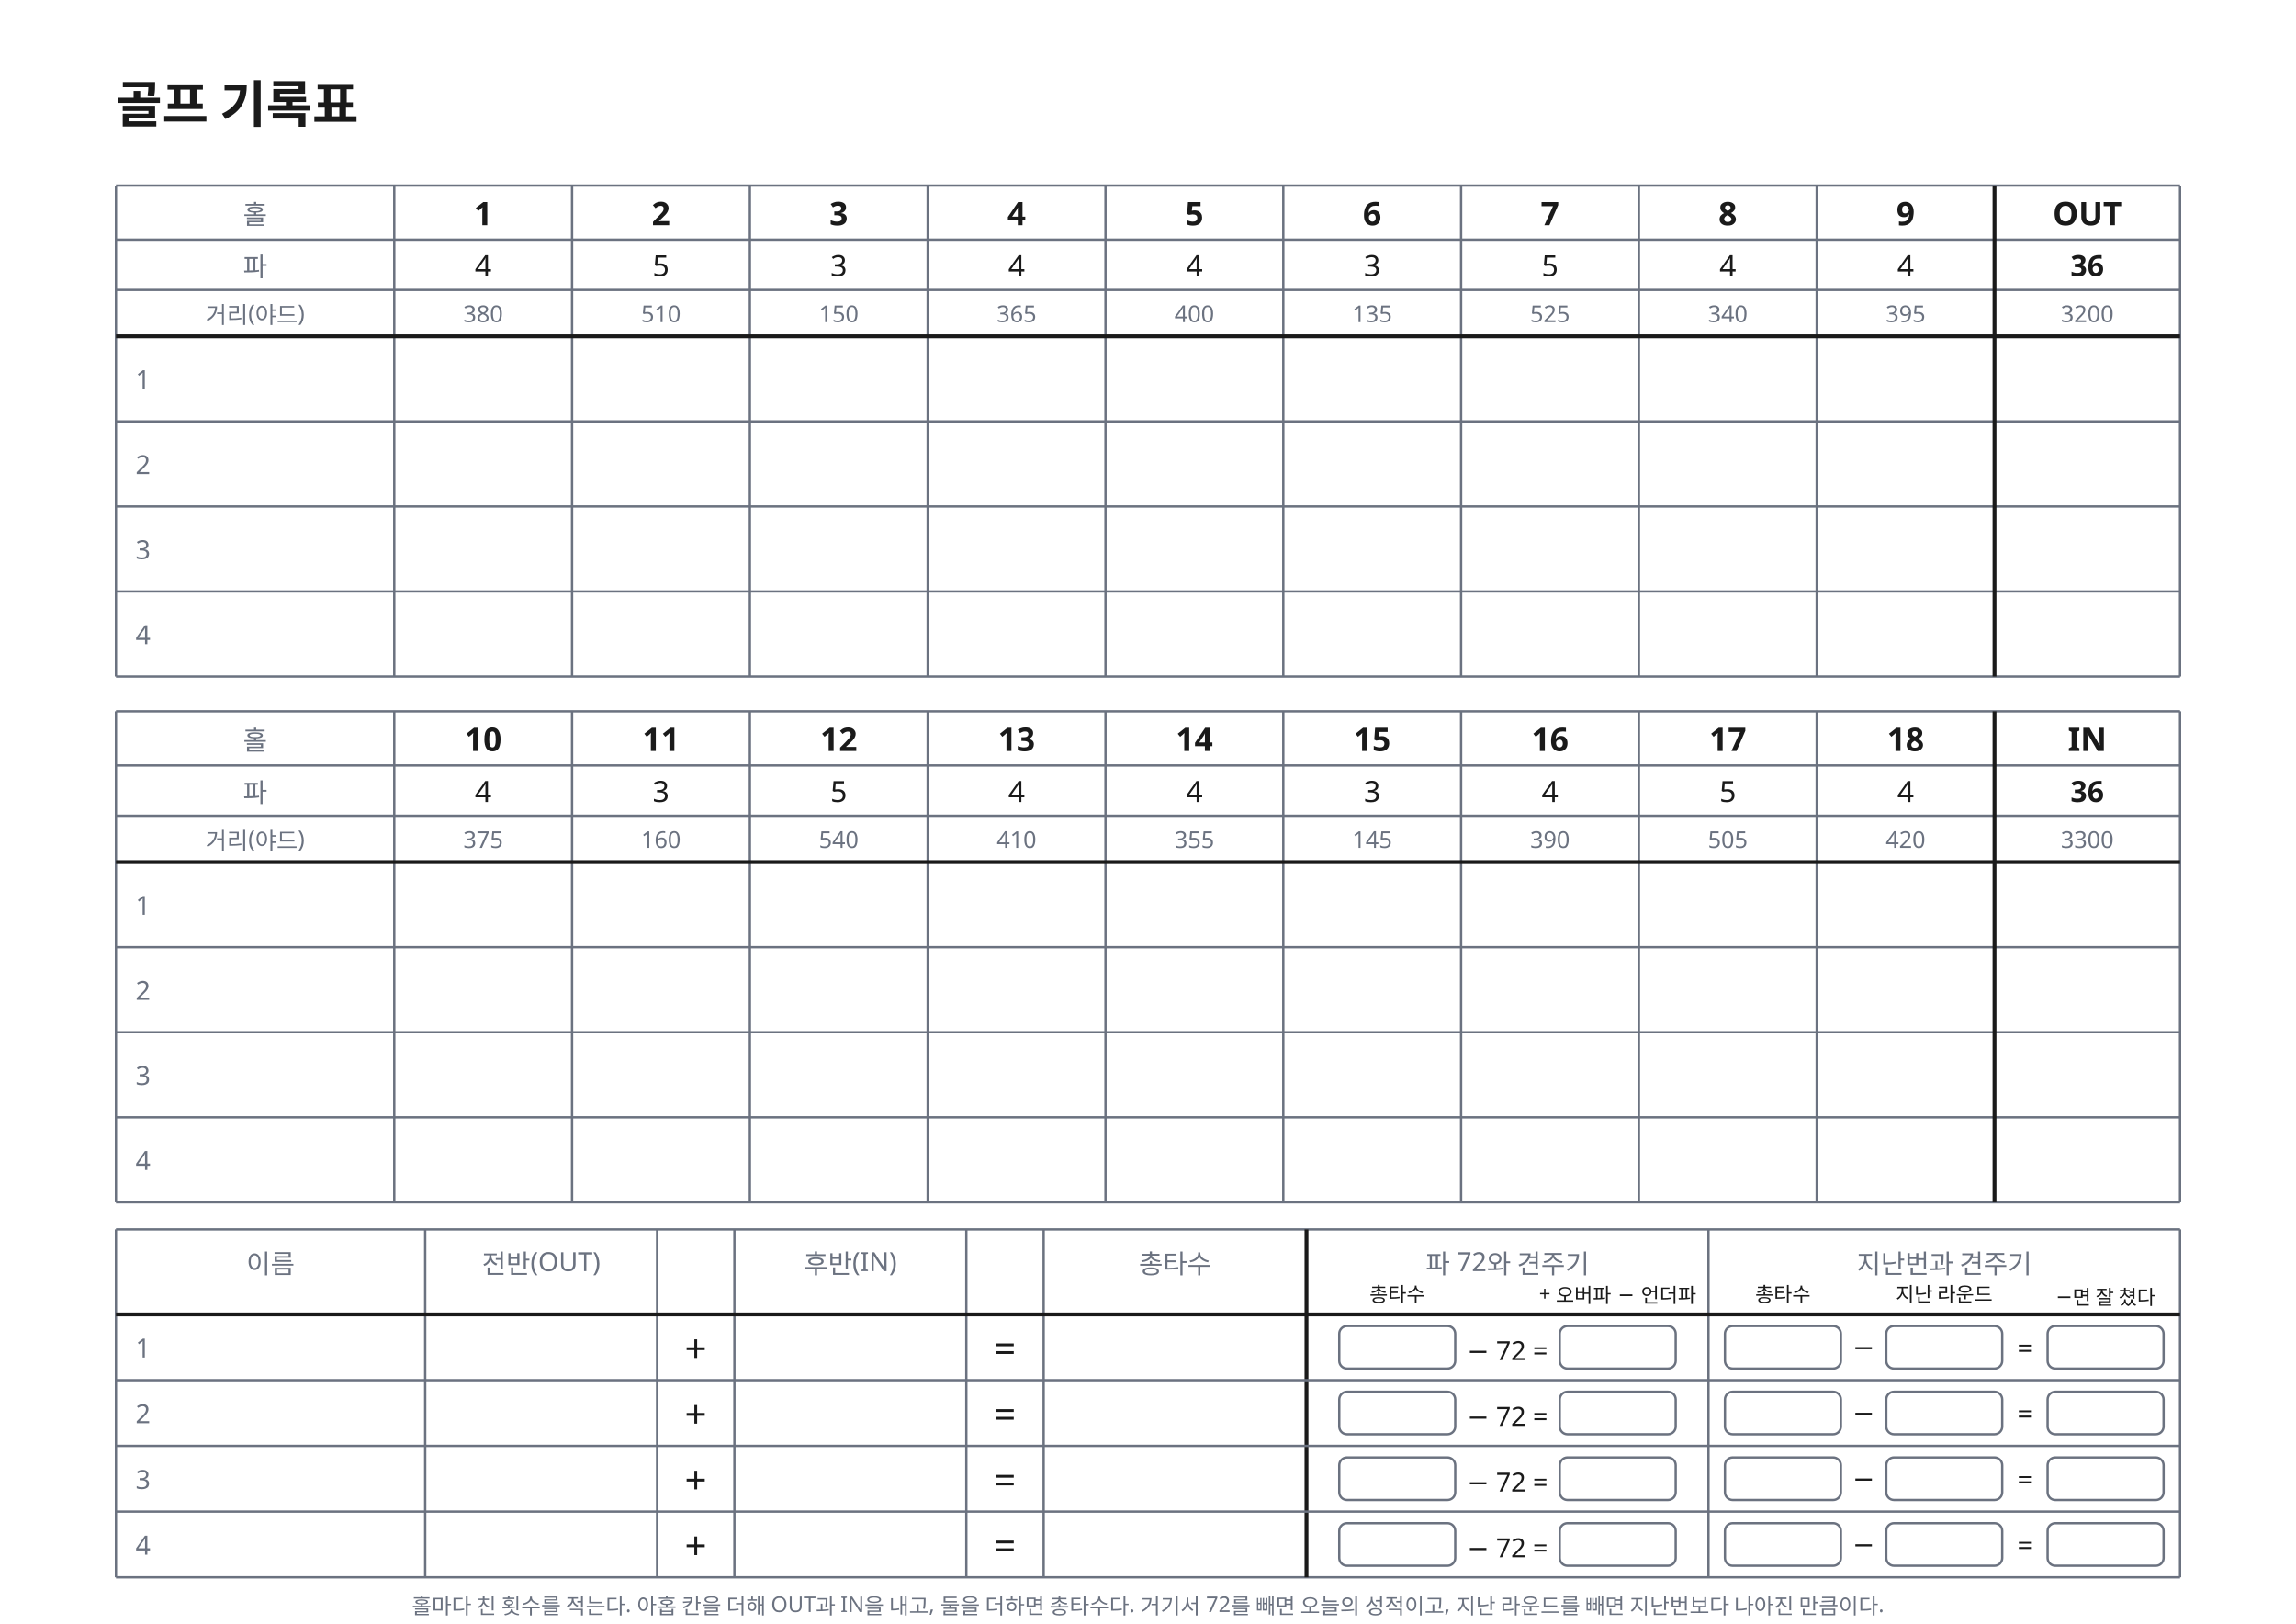
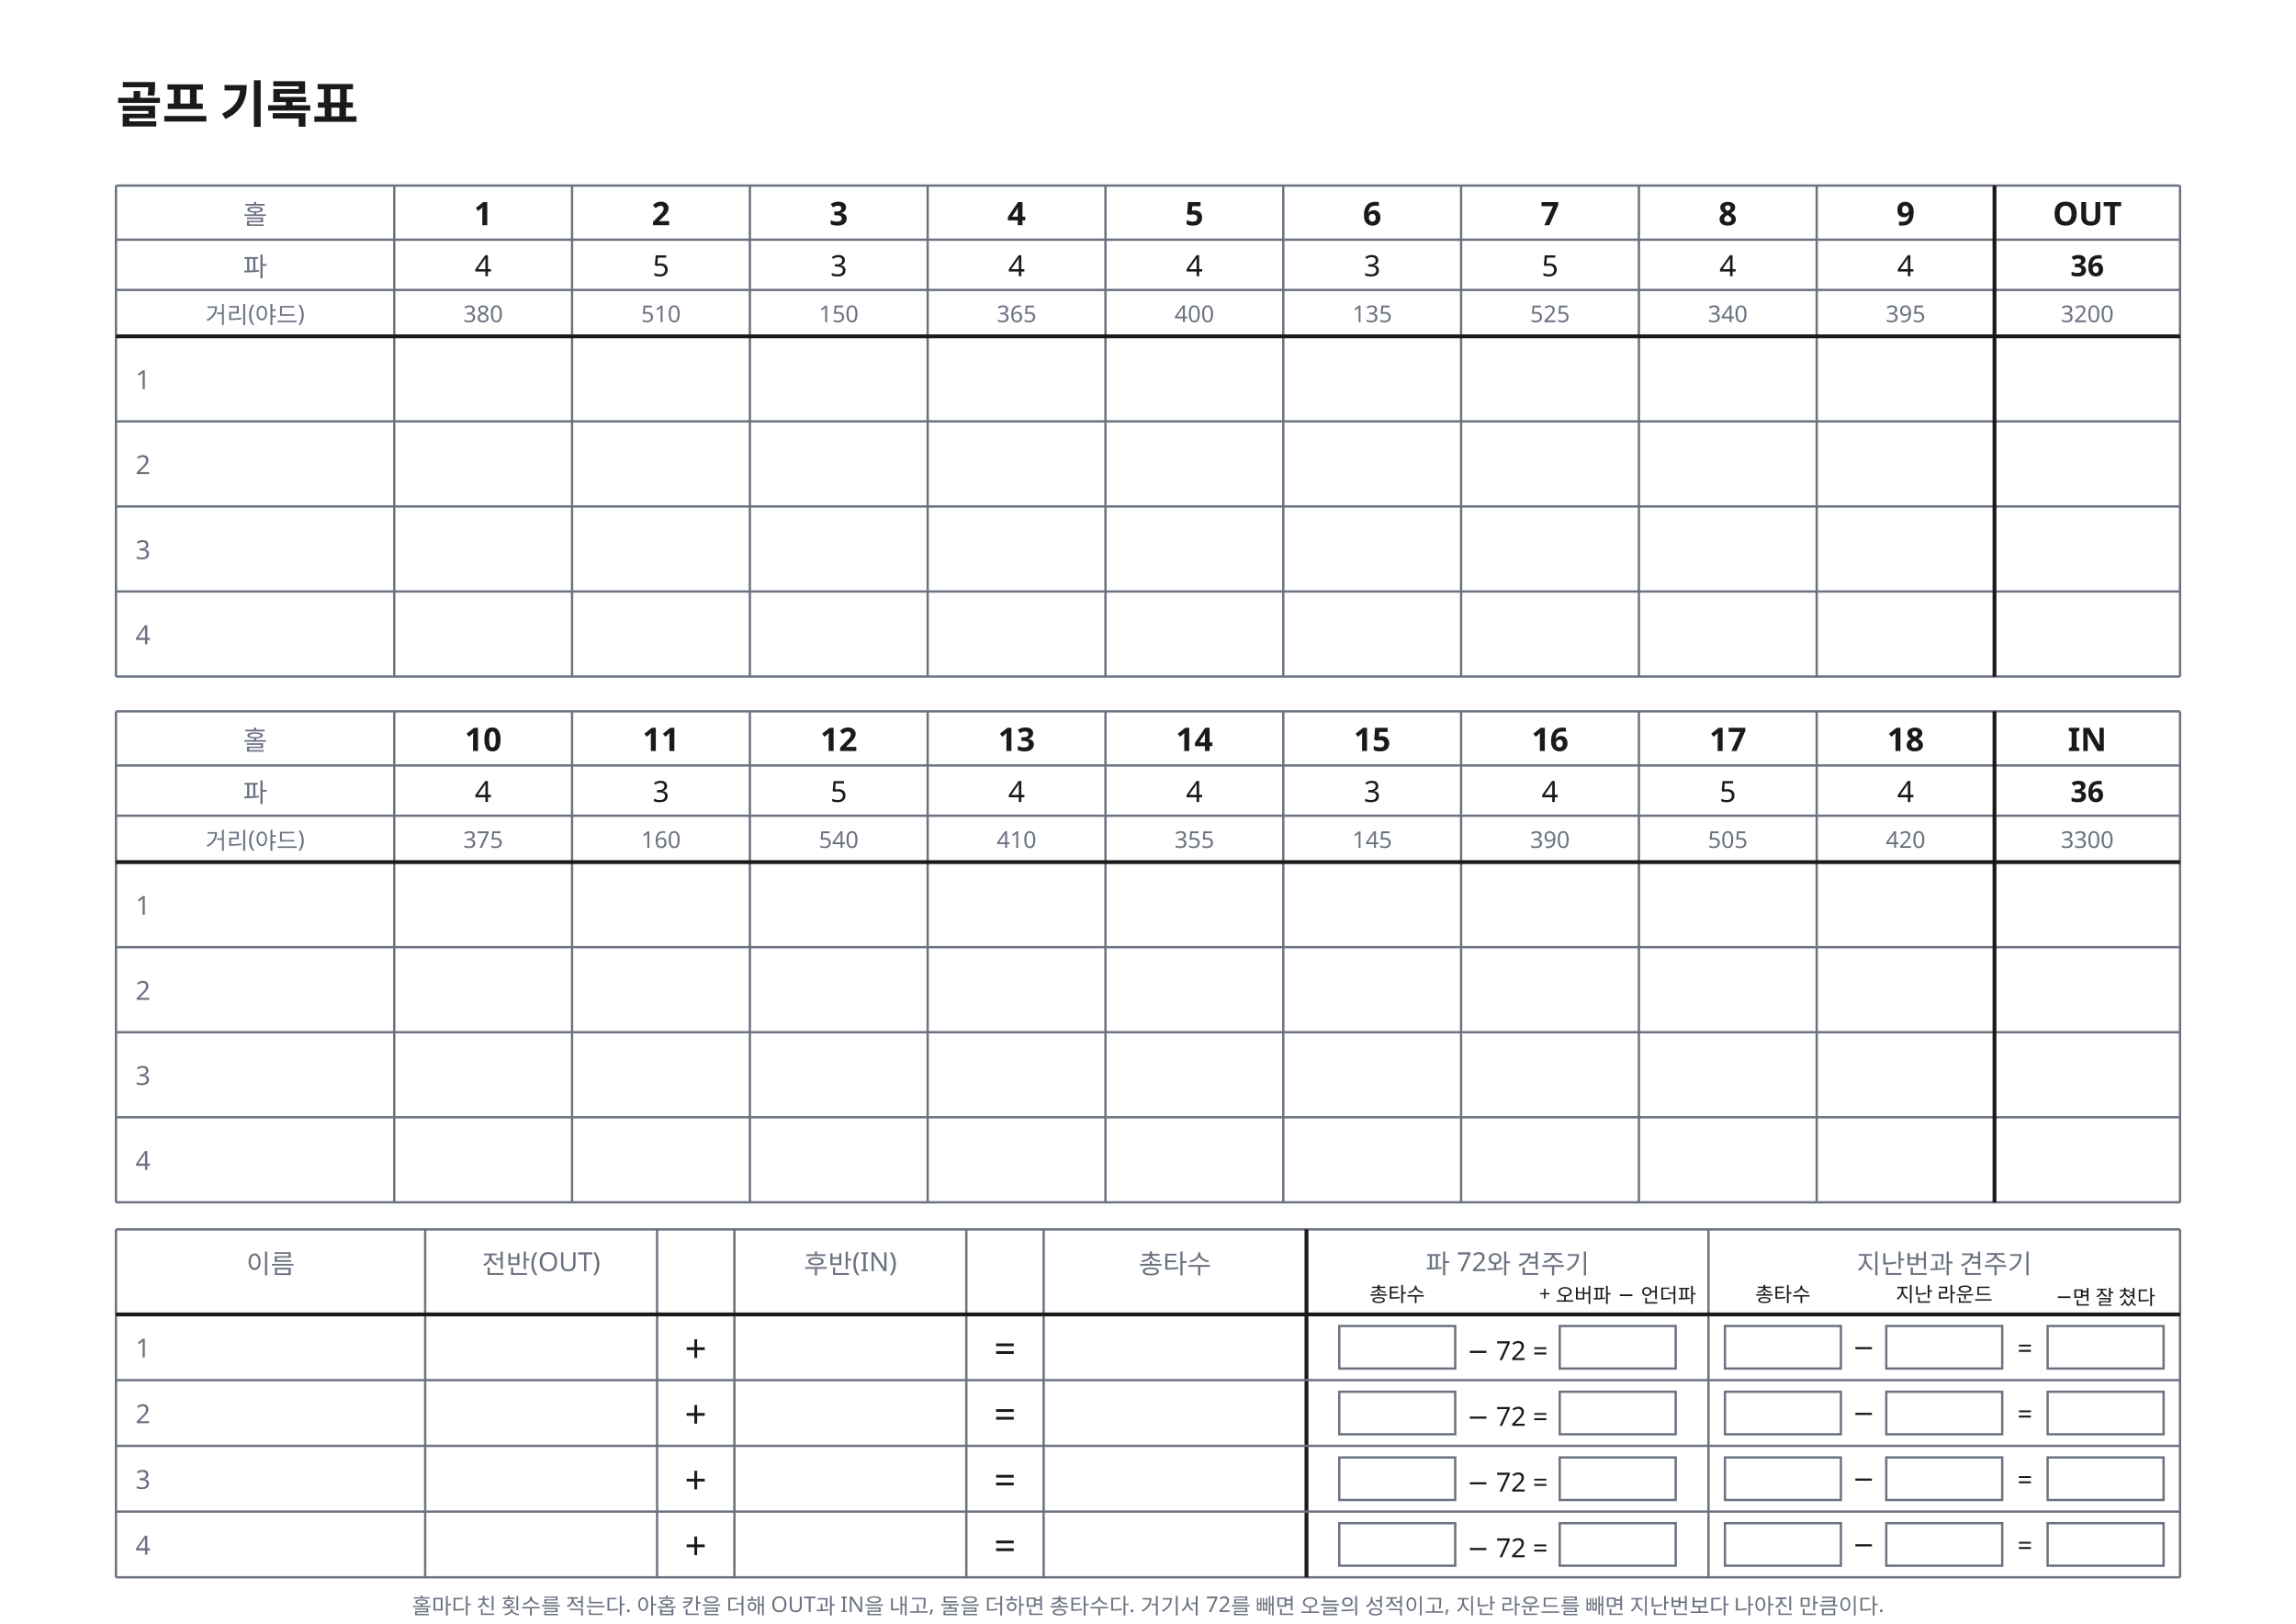
<svg xmlns="http://www.w3.org/2000/svg" width="297mm" height="210mm" viewBox="0 0 297 210" font-family="Noto Sans KR">
  <g id="pc-art" fill="#1a1a1a" stroke="none">
    <text x="15" y="13" font-size="6.5" dominant-baseline="central" text-anchor="start" font-weight="bold">골프 기록표</text>
    <g fill="none" stroke="#6b7280" stroke-width="0.3">
      <line x1="15" y1="24" x2="15" y2="87.5" />
      <line x1="51" y1="24" x2="51" y2="87.5" />
      <line x1="74" y1="24" x2="74" y2="87.5" />
      <line x1="97" y1="24" x2="97" y2="87.5" />
      <line x1="120" y1="24" x2="120" y2="87.5" />
      <line x1="143" y1="24" x2="143" y2="87.5" />
      <line x1="166" y1="24" x2="166" y2="87.5" />
      <line x1="189" y1="24" x2="189" y2="87.5" />
      <line x1="212" y1="24" x2="212" y2="87.5" />
      <line x1="235" y1="24" x2="235" y2="87.5" />
      <line x1="258" y1="24" x2="258" y2="87.5" />
      <line x1="282" y1="24" x2="282" y2="87.5" />
      <line x1="15" y1="24" x2="282" y2="24" />
      <line x1="15" y1="31" x2="282" y2="31" />
      <line x1="15" y1="37.5" x2="282" y2="37.5" />
      <line x1="15" y1="43.5" x2="282" y2="43.5" />
      <line x1="15" y1="54.5" x2="282" y2="54.5" />
      <line x1="15" y1="65.5" x2="282" y2="65.5" />
      <line x1="15" y1="76.5" x2="282" y2="76.5" />
      <line x1="15" y1="87.5" x2="282" y2="87.5" />
      <line x1="15" y1="43.5" x2="282" y2="43.5" stroke="#1a1a1a" stroke-width="0.5" />
      <line x1="258" y1="24" x2="258" y2="87.5" stroke="#1a1a1a" stroke-width="0.5" />
    </g>
    <text x="33" y="27.5" font-size="3.4" dominant-baseline="central" text-anchor="middle" fill="#6b7280">홀</text>
    <text x="62.5" y="27.5" font-size="4.2" dominant-baseline="central" text-anchor="middle" font-weight="bold">1</text>
    <text x="85.5" y="27.5" font-size="4.2" dominant-baseline="central" text-anchor="middle" font-weight="bold">2</text>
    <text x="108.5" y="27.5" font-size="4.2" dominant-baseline="central" text-anchor="middle" font-weight="bold">3</text>
    <text x="131.5" y="27.5" font-size="4.2" dominant-baseline="central" text-anchor="middle" font-weight="bold">4</text>
    <text x="154.5" y="27.5" font-size="4.2" dominant-baseline="central" text-anchor="middle" font-weight="bold">5</text>
    <text x="177.5" y="27.5" font-size="4.2" dominant-baseline="central" text-anchor="middle" font-weight="bold">6</text>
    <text x="200.5" y="27.5" font-size="4.2" dominant-baseline="central" text-anchor="middle" font-weight="bold">7</text>
    <text x="223.5" y="27.5" font-size="4.2" dominant-baseline="central" text-anchor="middle" font-weight="bold">8</text>
    <text x="246.5" y="27.5" font-size="4.2" dominant-baseline="central" text-anchor="middle" font-weight="bold">9</text>
    <text x="270" y="27.5" font-size="4.2" dominant-baseline="central" text-anchor="middle" font-weight="bold">OUT</text>
    <text x="33" y="34.25" font-size="3.4" dominant-baseline="central" text-anchor="middle" fill="#6b7280">파</text>
    <text x="62.5" y="34.25" font-size="3.8" dominant-baseline="central" text-anchor="middle">4</text>
    <text x="85.5" y="34.25" font-size="3.8" dominant-baseline="central" text-anchor="middle">5</text>
    <text x="108.5" y="34.25" font-size="3.8" dominant-baseline="central" text-anchor="middle">3</text>
    <text x="131.5" y="34.25" font-size="3.8" dominant-baseline="central" text-anchor="middle">4</text>
    <text x="154.5" y="34.25" font-size="3.8" dominant-baseline="central" text-anchor="middle">4</text>
    <text x="177.5" y="34.25" font-size="3.8" dominant-baseline="central" text-anchor="middle">3</text>
    <text x="200.5" y="34.25" font-size="3.8" dominant-baseline="central" text-anchor="middle">5</text>
    <text x="223.5" y="34.25" font-size="3.8" dominant-baseline="central" text-anchor="middle">4</text>
    <text x="246.5" y="34.25" font-size="3.8" dominant-baseline="central" text-anchor="middle">4</text>
    <text x="270" y="34.25" font-size="3.8" dominant-baseline="central" text-anchor="middle" font-weight="bold">36</text>
    <text x="33" y="40.5" font-size="3" dominant-baseline="central" text-anchor="middle" fill="#6b7280">거리(야드)</text>
    <text x="62.5" y="40.5" font-size="3" dominant-baseline="central" text-anchor="middle" fill="#6b7280">380</text>
    <text x="85.5" y="40.5" font-size="3" dominant-baseline="central" text-anchor="middle" fill="#6b7280">510</text>
    <text x="108.5" y="40.5" font-size="3" dominant-baseline="central" text-anchor="middle" fill="#6b7280">150</text>
    <text x="131.5" y="40.5" font-size="3" dominant-baseline="central" text-anchor="middle" fill="#6b7280">365</text>
    <text x="154.5" y="40.5" font-size="3" dominant-baseline="central" text-anchor="middle" fill="#6b7280">400</text>
    <text x="177.5" y="40.5" font-size="3" dominant-baseline="central" text-anchor="middle" fill="#6b7280">135</text>
    <text x="200.5" y="40.5" font-size="3" dominant-baseline="central" text-anchor="middle" fill="#6b7280">525</text>
    <text x="223.5" y="40.5" font-size="3" dominant-baseline="central" text-anchor="middle" fill="#6b7280">340</text>
    <text x="246.5" y="40.5" font-size="3" dominant-baseline="central" text-anchor="middle" fill="#6b7280">395</text>
    <text x="270" y="40.5" font-size="3" dominant-baseline="central" text-anchor="middle" fill="#6b7280">3200</text>
    <text x="18.5" y="49" font-size="3.4" dominant-baseline="central" fill="#6b7280" text-anchor="middle">1</text>
    <text x="18.5" y="60" font-size="3.4" dominant-baseline="central" fill="#6b7280" text-anchor="middle">2</text>
    <text x="18.5" y="71" font-size="3.4" dominant-baseline="central" fill="#6b7280" text-anchor="middle">3</text>
    <text x="18.5" y="82" font-size="3.4" dominant-baseline="central" fill="#6b7280" text-anchor="middle">4</text>
    <g fill="none" stroke="#6b7280" stroke-width="0.3">
      <line x1="15" y1="92" x2="15" y2="155.5" />
      <line x1="51" y1="92" x2="51" y2="155.5" />
      <line x1="74" y1="92" x2="74" y2="155.5" />
      <line x1="97" y1="92" x2="97" y2="155.5" />
      <line x1="120" y1="92" x2="120" y2="155.5" />
      <line x1="143" y1="92" x2="143" y2="155.5" />
      <line x1="166" y1="92" x2="166" y2="155.5" />
      <line x1="189" y1="92" x2="189" y2="155.5" />
      <line x1="212" y1="92" x2="212" y2="155.5" />
      <line x1="235" y1="92" x2="235" y2="155.5" />
      <line x1="258" y1="92" x2="258" y2="155.5" />
      <line x1="282" y1="92" x2="282" y2="155.5" />
      <line x1="15" y1="92" x2="282" y2="92" />
      <line x1="15" y1="99" x2="282" y2="99" />
      <line x1="15" y1="105.5" x2="282" y2="105.5" />
      <line x1="15" y1="111.5" x2="282" y2="111.5" />
      <line x1="15" y1="122.5" x2="282" y2="122.5" />
      <line x1="15" y1="133.5" x2="282" y2="133.5" />
      <line x1="15" y1="144.5" x2="282" y2="144.5" />
      <line x1="15" y1="155.5" x2="282" y2="155.5" />
      <line x1="15" y1="111.5" x2="282" y2="111.5" stroke="#1a1a1a" stroke-width="0.5" />
      <line x1="258" y1="92" x2="258" y2="155.5" stroke="#1a1a1a" stroke-width="0.5" />
    </g>
    <text x="33" y="95.5" font-size="3.4" dominant-baseline="central" text-anchor="middle" fill="#6b7280">홀</text>
    <text x="62.5" y="95.5" font-size="4.2" dominant-baseline="central" text-anchor="middle" font-weight="bold">10</text>
    <text x="85.5" y="95.5" font-size="4.2" dominant-baseline="central" text-anchor="middle" font-weight="bold">11</text>
    <text x="108.5" y="95.5" font-size="4.2" dominant-baseline="central" text-anchor="middle" font-weight="bold">12</text>
    <text x="131.5" y="95.5" font-size="4.2" dominant-baseline="central" text-anchor="middle" font-weight="bold">13</text>
    <text x="154.5" y="95.5" font-size="4.2" dominant-baseline="central" text-anchor="middle" font-weight="bold">14</text>
    <text x="177.5" y="95.5" font-size="4.2" dominant-baseline="central" text-anchor="middle" font-weight="bold">15</text>
    <text x="200.5" y="95.5" font-size="4.2" dominant-baseline="central" text-anchor="middle" font-weight="bold">16</text>
    <text x="223.5" y="95.5" font-size="4.2" dominant-baseline="central" text-anchor="middle" font-weight="bold">17</text>
    <text x="246.5" y="95.5" font-size="4.2" dominant-baseline="central" text-anchor="middle" font-weight="bold">18</text>
    <text x="270" y="95.5" font-size="4.2" dominant-baseline="central" text-anchor="middle" font-weight="bold">IN</text>
    <text x="33" y="102.25" font-size="3.4" dominant-baseline="central" text-anchor="middle" fill="#6b7280">파</text>
    <text x="62.5" y="102.25" font-size="3.8" dominant-baseline="central" text-anchor="middle">4</text>
    <text x="85.5" y="102.25" font-size="3.8" dominant-baseline="central" text-anchor="middle">3</text>
    <text x="108.5" y="102.25" font-size="3.8" dominant-baseline="central" text-anchor="middle">5</text>
    <text x="131.5" y="102.25" font-size="3.8" dominant-baseline="central" text-anchor="middle">4</text>
    <text x="154.5" y="102.25" font-size="3.8" dominant-baseline="central" text-anchor="middle">4</text>
    <text x="177.5" y="102.25" font-size="3.8" dominant-baseline="central" text-anchor="middle">3</text>
    <text x="200.5" y="102.25" font-size="3.8" dominant-baseline="central" text-anchor="middle">4</text>
    <text x="223.5" y="102.25" font-size="3.8" dominant-baseline="central" text-anchor="middle">5</text>
    <text x="246.5" y="102.25" font-size="3.8" dominant-baseline="central" text-anchor="middle">4</text>
    <text x="270" y="102.25" font-size="3.8" dominant-baseline="central" text-anchor="middle" font-weight="bold">36</text>
    <text x="33" y="108.5" font-size="3" dominant-baseline="central" text-anchor="middle" fill="#6b7280">거리(야드)</text>
    <text x="62.5" y="108.5" font-size="3" dominant-baseline="central" text-anchor="middle" fill="#6b7280">375</text>
    <text x="85.5" y="108.5" font-size="3" dominant-baseline="central" text-anchor="middle" fill="#6b7280">160</text>
    <text x="108.5" y="108.5" font-size="3" dominant-baseline="central" text-anchor="middle" fill="#6b7280">540</text>
    <text x="131.5" y="108.5" font-size="3" dominant-baseline="central" text-anchor="middle" fill="#6b7280">410</text>
    <text x="154.5" y="108.5" font-size="3" dominant-baseline="central" text-anchor="middle" fill="#6b7280">355</text>
    <text x="177.5" y="108.5" font-size="3" dominant-baseline="central" text-anchor="middle" fill="#6b7280">145</text>
    <text x="200.5" y="108.5" font-size="3" dominant-baseline="central" text-anchor="middle" fill="#6b7280">390</text>
    <text x="223.5" y="108.5" font-size="3" dominant-baseline="central" text-anchor="middle" fill="#6b7280">505</text>
    <text x="246.5" y="108.5" font-size="3" dominant-baseline="central" text-anchor="middle" fill="#6b7280">420</text>
    <text x="270" y="108.5" font-size="3" dominant-baseline="central" text-anchor="middle" fill="#6b7280">3300</text>
    <text x="18.5" y="117" font-size="3.4" dominant-baseline="central" fill="#6b7280" text-anchor="middle">1</text>
    <text x="18.5" y="128" font-size="3.4" dominant-baseline="central" fill="#6b7280" text-anchor="middle">2</text>
    <text x="18.5" y="139" font-size="3.4" dominant-baseline="central" fill="#6b7280" text-anchor="middle">3</text>
    <text x="18.5" y="150" font-size="3.4" dominant-baseline="central" fill="#6b7280" text-anchor="middle">4</text>
    <g fill="none" stroke="#6b7280" stroke-width="0.3">
      <line x1="15" y1="159" x2="15" y2="204" />
      <line x1="55" y1="159" x2="55" y2="204" />
      <line x1="85" y1="159" x2="85" y2="204" />
      <line x1="95" y1="159" x2="95" y2="204" />
      <line x1="125" y1="159" x2="125" y2="204" />
      <line x1="135" y1="159" x2="135" y2="204" />
      <line x1="169" y1="159" x2="169" y2="204" />
      <line x1="221" y1="159" x2="221" y2="204" />
      <line x1="282" y1="159" x2="282" y2="204" />
      <line x1="15" y1="159" x2="282" y2="159" />
      <line x1="15" y1="204" x2="282" y2="204" />
      <line x1="169" y1="159" x2="169" y2="204" stroke="#1a1a1a" stroke-width="0.5" />
      <line x1="15" y1="170" x2="282" y2="170" stroke="#1a1a1a" stroke-width="0.5" />
      <line x1="15" y1="178.5" x2="282" y2="178.5" stroke="#6b7280" stroke-width="0.3" />
      <line x1="15" y1="187" x2="282" y2="187" stroke="#6b7280" stroke-width="0.3" />
      <line x1="15" y1="195.5" x2="282" y2="195.5" stroke="#6b7280" stroke-width="0.3" />
    </g>
    <text x="35" y="163.2" font-size="3.4" dominant-baseline="central" fill="#6b7280" text-anchor="middle">이름</text>
    <text x="70" y="163.2" font-size="3.4" dominant-baseline="central" fill="#6b7280" text-anchor="middle">전반(OUT)</text>
    <text x="110" y="163.2" font-size="3.4" dominant-baseline="central" fill="#6b7280" text-anchor="middle">후반(IN)</text>
    <text x="152" y="163.2" font-size="3.4" dominant-baseline="central" fill="#6b7280" text-anchor="middle">총타수</text>
    <text x="195" y="163.2" font-size="3.4" dominant-baseline="central" fill="#6b7280" text-anchor="middle">파 72와 견주기</text>
    <text x="180.74" y="167.2" font-size="2.6" dominant-baseline="central" fill="#1a1a1a" text-anchor="middle">총타수</text>
    <text x="209.26" y="167.2" font-size="2.6" dominant-baseline="central" fill="#1a1a1a" text-anchor="middle">+ 오버파 − 언더파</text>
    <text x="251.5" y="163.2" font-size="3.4" dominant-baseline="central" fill="#6b7280" text-anchor="middle">지난번과 견주기</text>
    <text x="230.63" y="167.2" font-size="2.6" dominant-baseline="central" fill="#1a1a1a" text-anchor="middle">총타수</text>
    <text x="251.5" y="167.2" font-size="2.6" dominant-baseline="central" fill="#1a1a1a" text-anchor="middle">지난 라운드</text>
    <text x="272.37" y="167.2" font-size="2.6" dominant-baseline="central" fill="#1a1a1a" text-anchor="middle">−면 잘 쳤다</text>
    <text x="18.5" y="174.25" font-size="3.4" dominant-baseline="central" fill="#6b7280" text-anchor="middle">1</text>
    <text x="90" y="174.25" font-size="5" dominant-baseline="central" fill="#1a1a1a" text-anchor="middle">+</text>
    <text x="130" y="174.25" font-size="5" dominant-baseline="central" fill="#1a1a1a" text-anchor="middle">=</text>
-     <rect x="173.24" y="171.5" width="15" height="5.5" fill="none" stroke="#6b7280" stroke-width="0.3" rx="1" />
+     <rect x="173.24" y="171.5" width="15" height="5.5" fill="none" stroke="#6b7280" stroke-width="0.3" />
    <text x="195" y="174.25" font-size="3.4" dominant-baseline="central" fill="#1a1a1a" text-anchor="middle">− 72 =</text>
-     <rect x="201.76" y="171.5" width="15" height="5.5" fill="none" stroke="#6b7280" stroke-width="0.3" rx="1" />
-     <rect x="223.13" y="171.5" width="15" height="5.5" fill="none" stroke="#6b7280" stroke-width="0.3" rx="1" />
+     <rect x="201.76" y="171.5" width="15" height="5.5" fill="none" stroke="#6b7280" stroke-width="0.3" />
+     <rect x="223.13" y="171.5" width="15" height="5.5" fill="none" stroke="#6b7280" stroke-width="0.3" />
    <text x="241.065" y="174.25" font-size="3.4" dominant-baseline="central" fill="#1a1a1a" text-anchor="middle">−</text>
-     <rect x="244" y="171.5" width="15" height="5.5" fill="none" stroke="#6b7280" stroke-width="0.3" rx="1" />
+     <rect x="244" y="171.5" width="15" height="5.5" fill="none" stroke="#6b7280" stroke-width="0.3" />
    <text x="261.935" y="174.25" font-size="3.4" dominant-baseline="central" fill="#1a1a1a" text-anchor="middle">=</text>
-     <rect x="264.87" y="171.5" width="15" height="5.5" fill="none" stroke="#6b7280" stroke-width="0.3" rx="1" />
+     <rect x="264.87" y="171.5" width="15" height="5.5" fill="none" stroke="#6b7280" stroke-width="0.3" />
    <text x="18.5" y="182.75" font-size="3.4" dominant-baseline="central" fill="#6b7280" text-anchor="middle">2</text>
    <text x="90" y="182.75" font-size="5" dominant-baseline="central" fill="#1a1a1a" text-anchor="middle">+</text>
    <text x="130" y="182.75" font-size="5" dominant-baseline="central" fill="#1a1a1a" text-anchor="middle">=</text>
-     <rect x="173.24" y="180" width="15" height="5.5" fill="none" stroke="#6b7280" stroke-width="0.3" rx="1" />
+     <rect x="173.24" y="180" width="15" height="5.5" fill="none" stroke="#6b7280" stroke-width="0.3" />
    <text x="195" y="182.75" font-size="3.4" dominant-baseline="central" fill="#1a1a1a" text-anchor="middle">− 72 =</text>
-     <rect x="201.76" y="180" width="15" height="5.5" fill="none" stroke="#6b7280" stroke-width="0.3" rx="1" />
-     <rect x="223.13" y="180" width="15" height="5.5" fill="none" stroke="#6b7280" stroke-width="0.3" rx="1" />
+     <rect x="201.76" y="180" width="15" height="5.5" fill="none" stroke="#6b7280" stroke-width="0.3" />
+     <rect x="223.13" y="180" width="15" height="5.5" fill="none" stroke="#6b7280" stroke-width="0.3" />
    <text x="241.065" y="182.75" font-size="3.4" dominant-baseline="central" fill="#1a1a1a" text-anchor="middle">−</text>
-     <rect x="244" y="180" width="15" height="5.5" fill="none" stroke="#6b7280" stroke-width="0.3" rx="1" />
+     <rect x="244" y="180" width="15" height="5.5" fill="none" stroke="#6b7280" stroke-width="0.3" />
    <text x="261.935" y="182.75" font-size="3.4" dominant-baseline="central" fill="#1a1a1a" text-anchor="middle">=</text>
-     <rect x="264.87" y="180" width="15" height="5.5" fill="none" stroke="#6b7280" stroke-width="0.3" rx="1" />
+     <rect x="264.87" y="180" width="15" height="5.5" fill="none" stroke="#6b7280" stroke-width="0.3" />
    <text x="18.5" y="191.25" font-size="3.4" dominant-baseline="central" fill="#6b7280" text-anchor="middle">3</text>
    <text x="90" y="191.25" font-size="5" dominant-baseline="central" fill="#1a1a1a" text-anchor="middle">+</text>
    <text x="130" y="191.25" font-size="5" dominant-baseline="central" fill="#1a1a1a" text-anchor="middle">=</text>
-     <rect x="173.24" y="188.5" width="15" height="5.5" fill="none" stroke="#6b7280" stroke-width="0.3" rx="1" />
+     <rect x="173.24" y="188.5" width="15" height="5.5" fill="none" stroke="#6b7280" stroke-width="0.3" />
    <text x="195" y="191.25" font-size="3.4" dominant-baseline="central" fill="#1a1a1a" text-anchor="middle">− 72 =</text>
-     <rect x="201.76" y="188.5" width="15" height="5.5" fill="none" stroke="#6b7280" stroke-width="0.3" rx="1" />
-     <rect x="223.13" y="188.5" width="15" height="5.5" fill="none" stroke="#6b7280" stroke-width="0.3" rx="1" />
+     <rect x="201.76" y="188.5" width="15" height="5.5" fill="none" stroke="#6b7280" stroke-width="0.3" />
+     <rect x="223.13" y="188.5" width="15" height="5.5" fill="none" stroke="#6b7280" stroke-width="0.3" />
    <text x="241.065" y="191.25" font-size="3.4" dominant-baseline="central" fill="#1a1a1a" text-anchor="middle">−</text>
-     <rect x="244" y="188.5" width="15" height="5.5" fill="none" stroke="#6b7280" stroke-width="0.3" rx="1" />
+     <rect x="244" y="188.5" width="15" height="5.5" fill="none" stroke="#6b7280" stroke-width="0.3" />
    <text x="261.935" y="191.25" font-size="3.4" dominant-baseline="central" fill="#1a1a1a" text-anchor="middle">=</text>
-     <rect x="264.87" y="188.5" width="15" height="5.5" fill="none" stroke="#6b7280" stroke-width="0.3" rx="1" />
+     <rect x="264.87" y="188.5" width="15" height="5.5" fill="none" stroke="#6b7280" stroke-width="0.3" />
    <text x="18.5" y="199.75" font-size="3.4" dominant-baseline="central" fill="#6b7280" text-anchor="middle">4</text>
    <text x="90" y="199.75" font-size="5" dominant-baseline="central" fill="#1a1a1a" text-anchor="middle">+</text>
    <text x="130" y="199.75" font-size="5" dominant-baseline="central" fill="#1a1a1a" text-anchor="middle">=</text>
-     <rect x="173.24" y="197" width="15" height="5.5" fill="none" stroke="#6b7280" stroke-width="0.3" rx="1" />
+     <rect x="173.24" y="197" width="15" height="5.5" fill="none" stroke="#6b7280" stroke-width="0.3" />
    <text x="195" y="199.75" font-size="3.4" dominant-baseline="central" fill="#1a1a1a" text-anchor="middle">− 72 =</text>
-     <rect x="201.76" y="197" width="15" height="5.5" fill="none" stroke="#6b7280" stroke-width="0.3" rx="1" />
-     <rect x="223.13" y="197" width="15" height="5.5" fill="none" stroke="#6b7280" stroke-width="0.3" rx="1" />
+     <rect x="201.76" y="197" width="15" height="5.5" fill="none" stroke="#6b7280" stroke-width="0.3" />
+     <rect x="223.13" y="197" width="15" height="5.5" fill="none" stroke="#6b7280" stroke-width="0.3" />
    <text x="241.065" y="199.75" font-size="3.4" dominant-baseline="central" fill="#1a1a1a" text-anchor="middle">−</text>
-     <rect x="244" y="197" width="15" height="5.5" fill="none" stroke="#6b7280" stroke-width="0.3" rx="1" />
+     <rect x="244" y="197" width="15" height="5.5" fill="none" stroke="#6b7280" stroke-width="0.3" />
    <text x="261.935" y="199.75" font-size="3.4" dominant-baseline="central" fill="#1a1a1a" text-anchor="middle">=</text>
-     <rect x="264.87" y="197" width="15" height="5.5" fill="none" stroke="#6b7280" stroke-width="0.3" rx="1" />
+     <rect x="264.87" y="197" width="15" height="5.5" fill="none" stroke="#6b7280" stroke-width="0.3" />
    <text x="148.5" y="207.5" font-size="2.8" dominant-baseline="central" fill="#6b7280" text-anchor="middle">홀마다 친 횟수를 적는다. 아홉 칸을 더해 OUT과 IN을 내고, 둘을 더하면 총타수다. 거기서 72를 빼면 오늘의 성적이고, 지난 라운드를 빼면 지난번보다 나아진 만큼이다.</text>
  </g>
  <g id="pc-slot" />
</svg>
